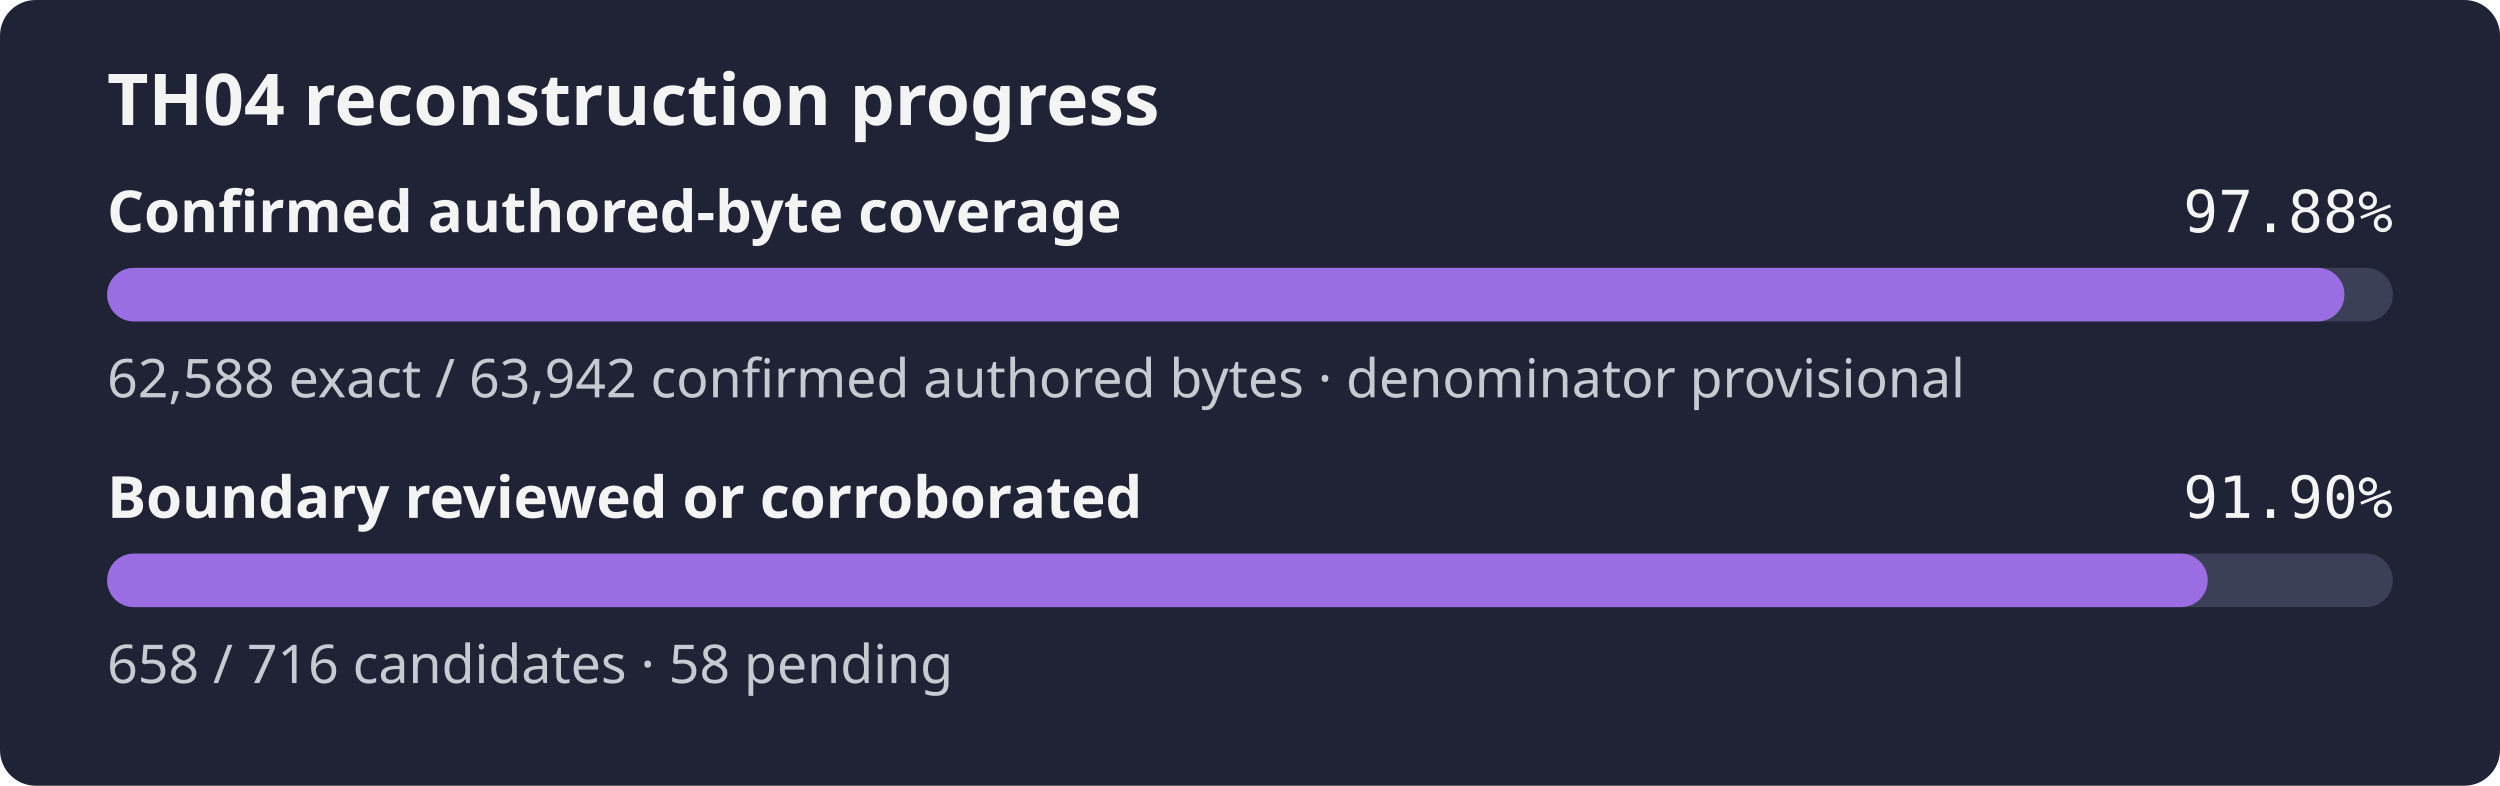
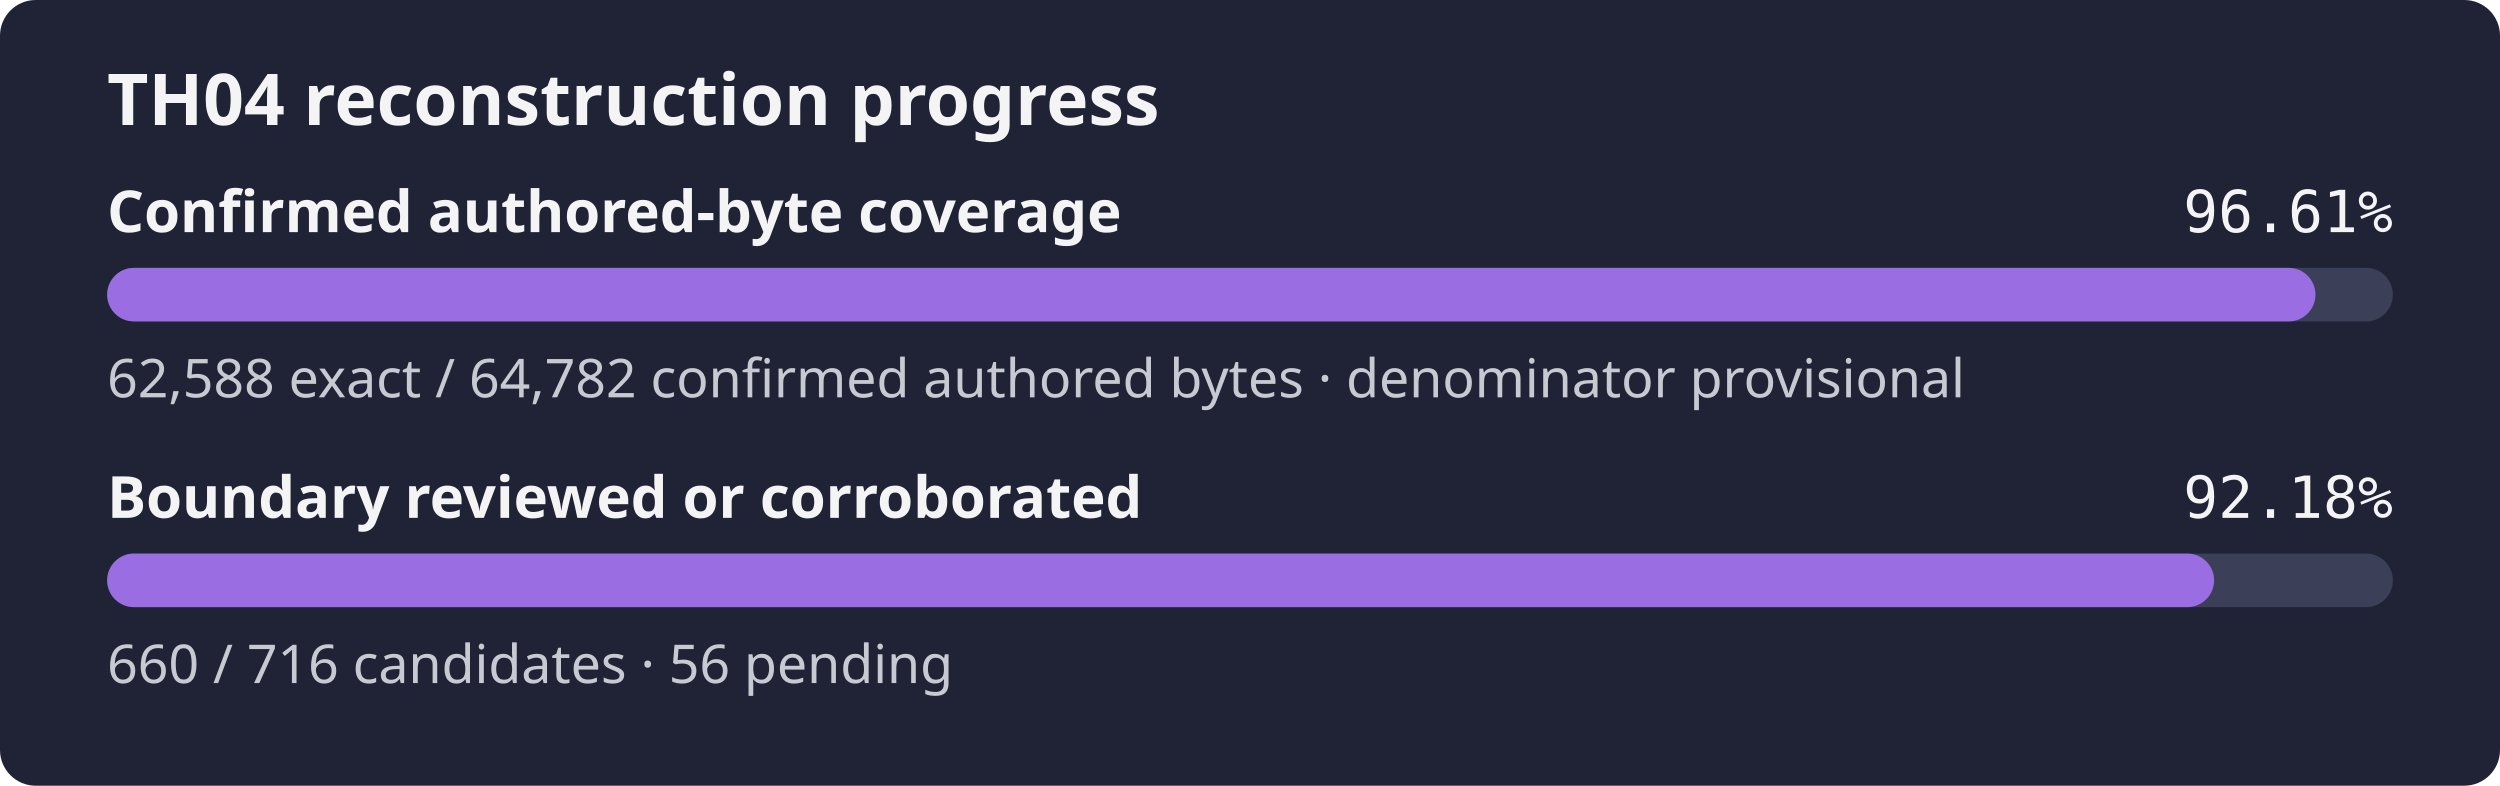
- <svg xmlns="http://www.w3.org/2000/svg" width="560" height="176" role="img" aria-label="TH04 reconstruction progress: 97.88% of the confirmed authored-byte set is exact, boundary reviewed or corroborated 91.90%">
+ <svg xmlns="http://www.w3.org/2000/svg" width="560" height="176" role="img" aria-label="TH04 reconstruction progress: 96.61% of the confirmed authored-byte set is exact, boundary reviewed or corroborated 92.18%">
  <rect width="560" height="176" rx="8" fill="#1f2335" />
  <text x="24" y="28" fill="#f4f4f5" font-family="sans-serif" font-size="16" font-weight="600">TH04 reconstruction progress</text>
  <text x="24" y="52" fill="#f4f4f5" font-family="sans-serif" font-size="13" font-weight="600">Confirmed authored-byte coverage</text>
-   <text x="536" y="52" fill="#f4f4f5" text-anchor="end" font-family="monospace" font-size="13">97.88%</text>
+   <text x="536" y="52" fill="#f4f4f5" text-anchor="end" font-family="monospace" font-size="13">96.61%</text>
  <rect x="24" y="60" width="512" height="12" rx="6" fill="#3b4058" />
-   <rect x="24" y="60" width="501.16" height="12" rx="6" fill="#9b6de3" />
-   <text x="24" y="89" fill="#c8cad2" font-family="sans-serif" font-size="12">62,588 exact / 63,942 confirmed authored bytes · denominator provisional</text>
+   <rect x="24" y="60" width="494.66" height="12" rx="6" fill="#9b6de3" />
+   <text x="24" y="89" fill="#c8cad2" font-family="sans-serif" font-size="12">62,588 exact / 64,782 confirmed authored bytes · denominator provisional</text>
  <text x="24" y="116" fill="#f4f4f5" font-family="sans-serif" font-size="13" font-weight="600">Boundary reviewed or corroborated</text>
-   <text x="536" y="116" fill="#f4f4f5" text-anchor="end" font-family="monospace" font-size="13">91.90%</text>
+   <text x="536" y="116" fill="#f4f4f5" text-anchor="end" font-family="monospace" font-size="13">92.18%</text>
  <rect x="24" y="124" width="512" height="12" rx="6" fill="#3b4058" />
-   <rect x="24" y="124" width="470.53" height="12" rx="6" fill="#9b6de3" />
-   <text x="24" y="153" fill="#c8cad2" font-family="sans-serif" font-size="12">658 / 716 candidates · 58 pending</text>
+   <rect x="24" y="124" width="471.96" height="12" rx="6" fill="#9b6de3" />
+   <text x="24" y="153" fill="#c8cad2" font-family="sans-serif" font-size="12">660 / 716 candidates · 56 pending</text>
</svg>
